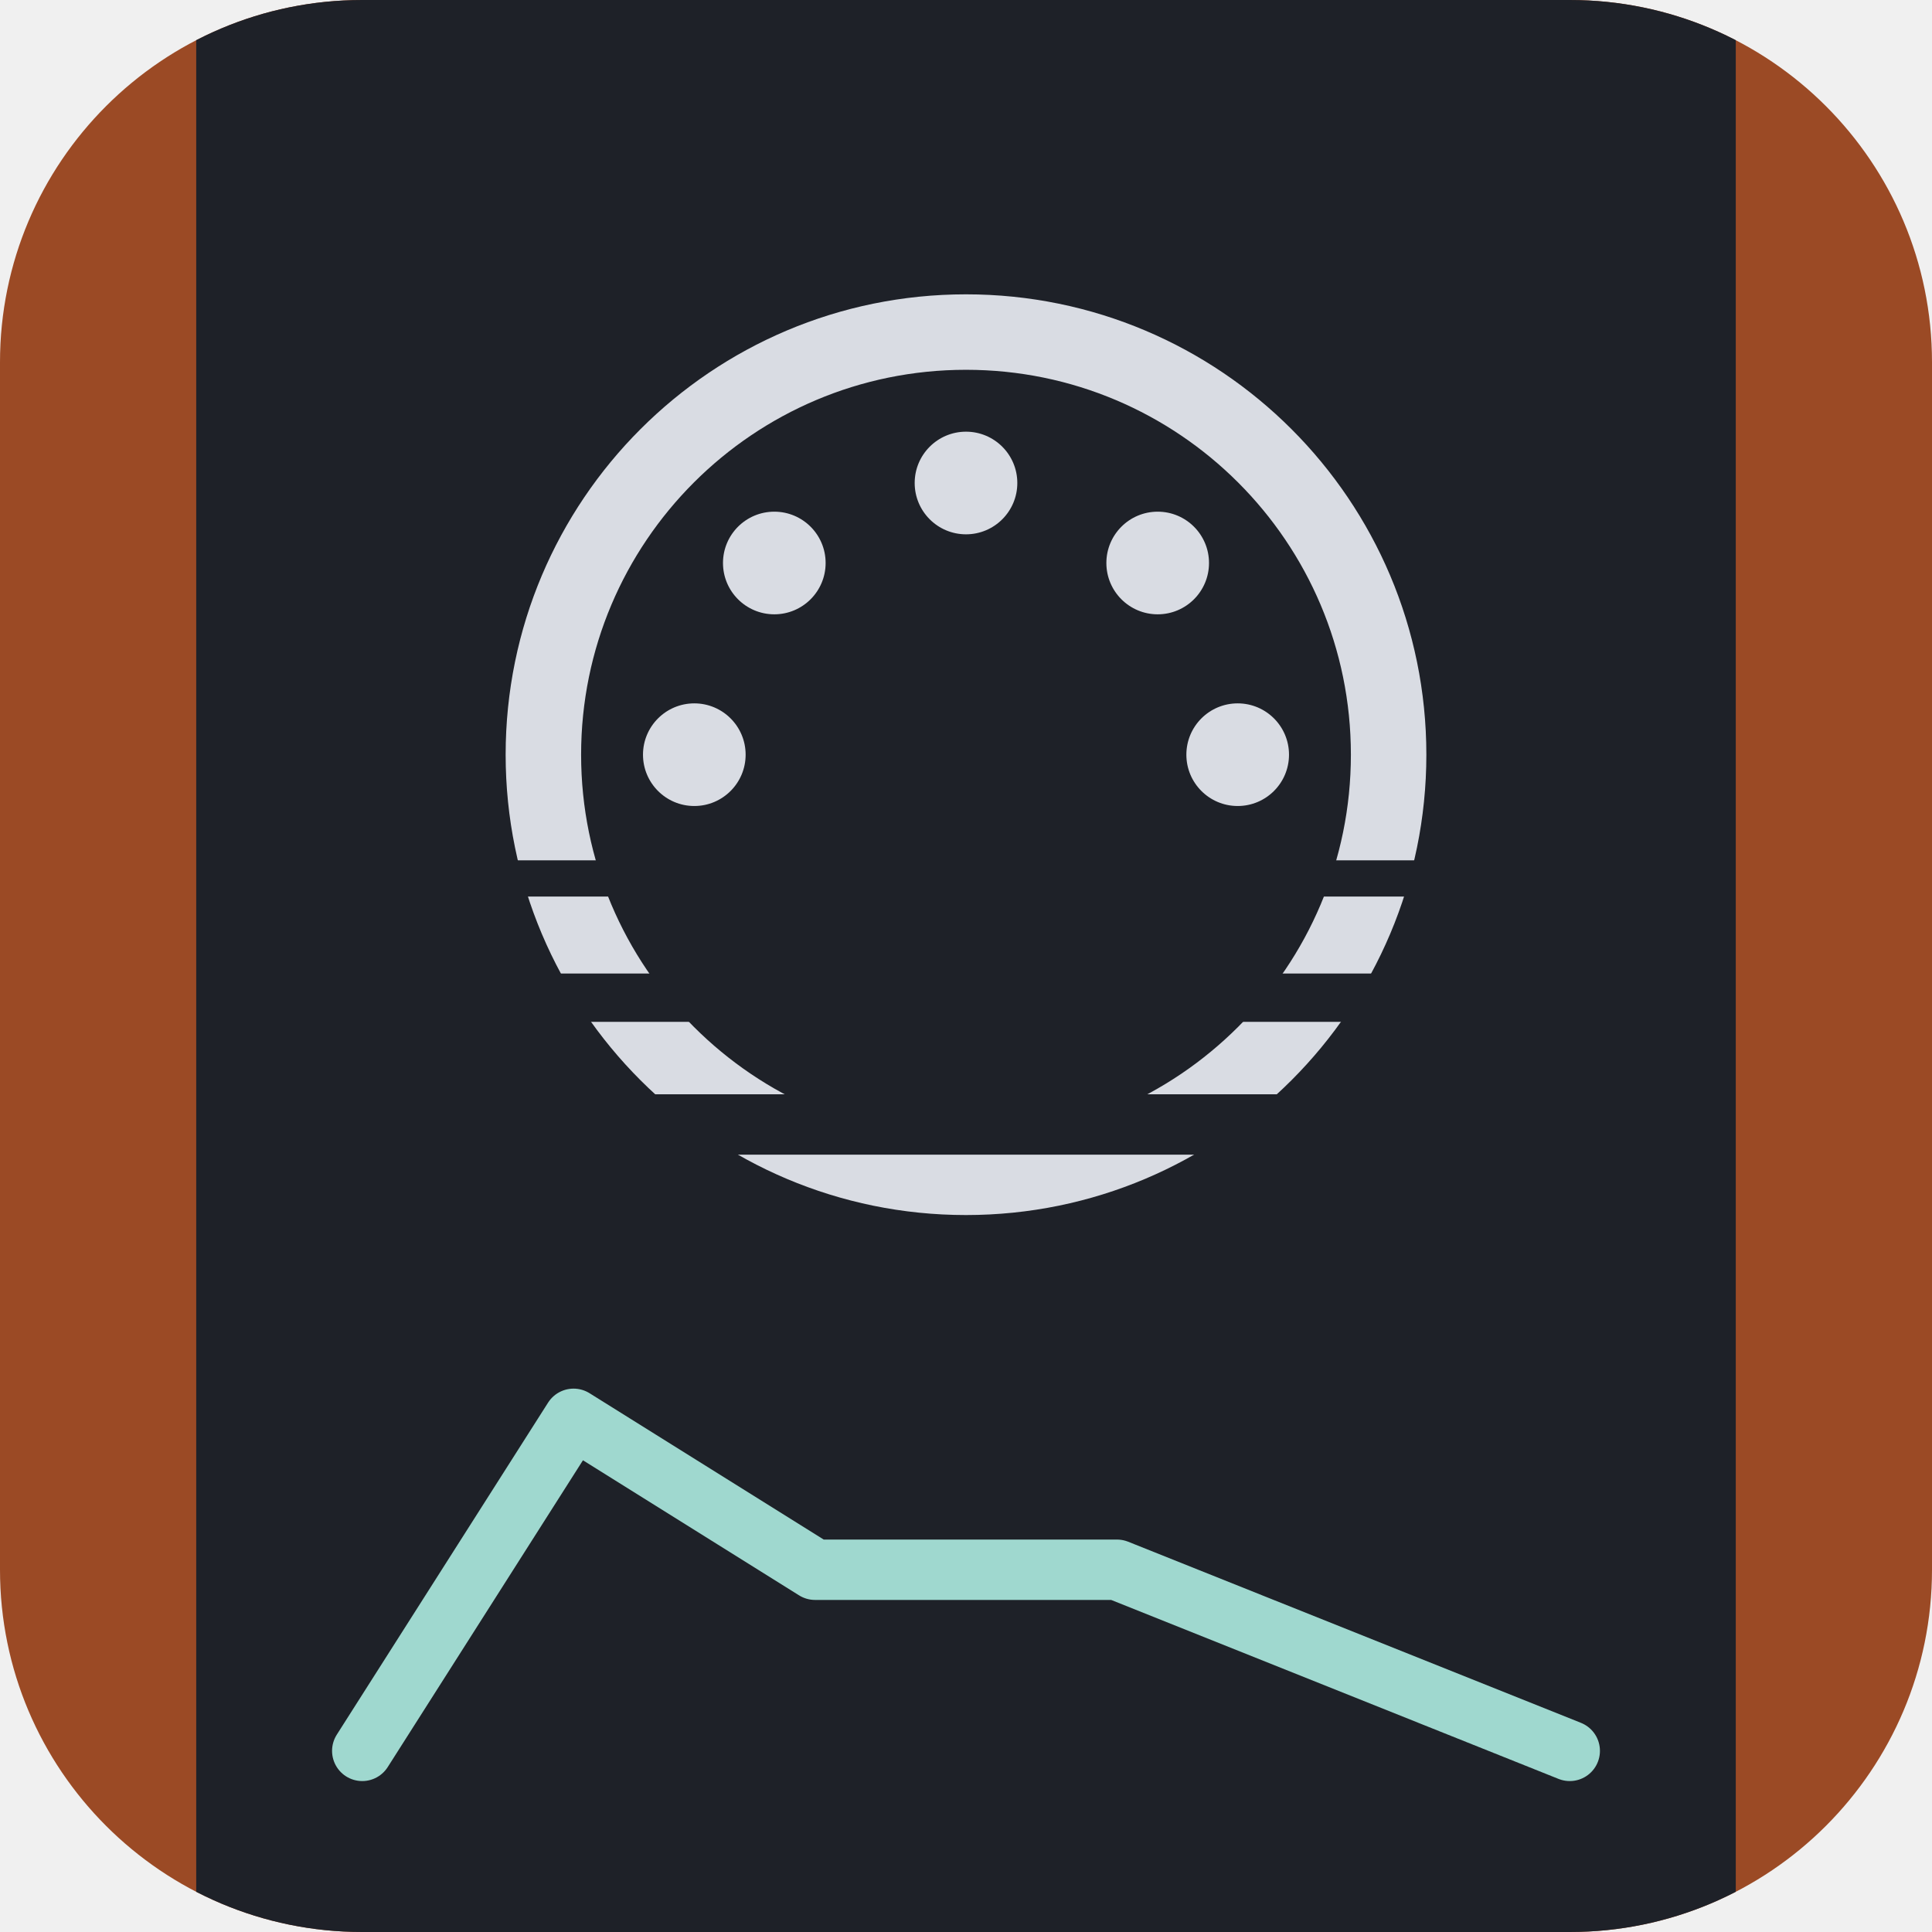
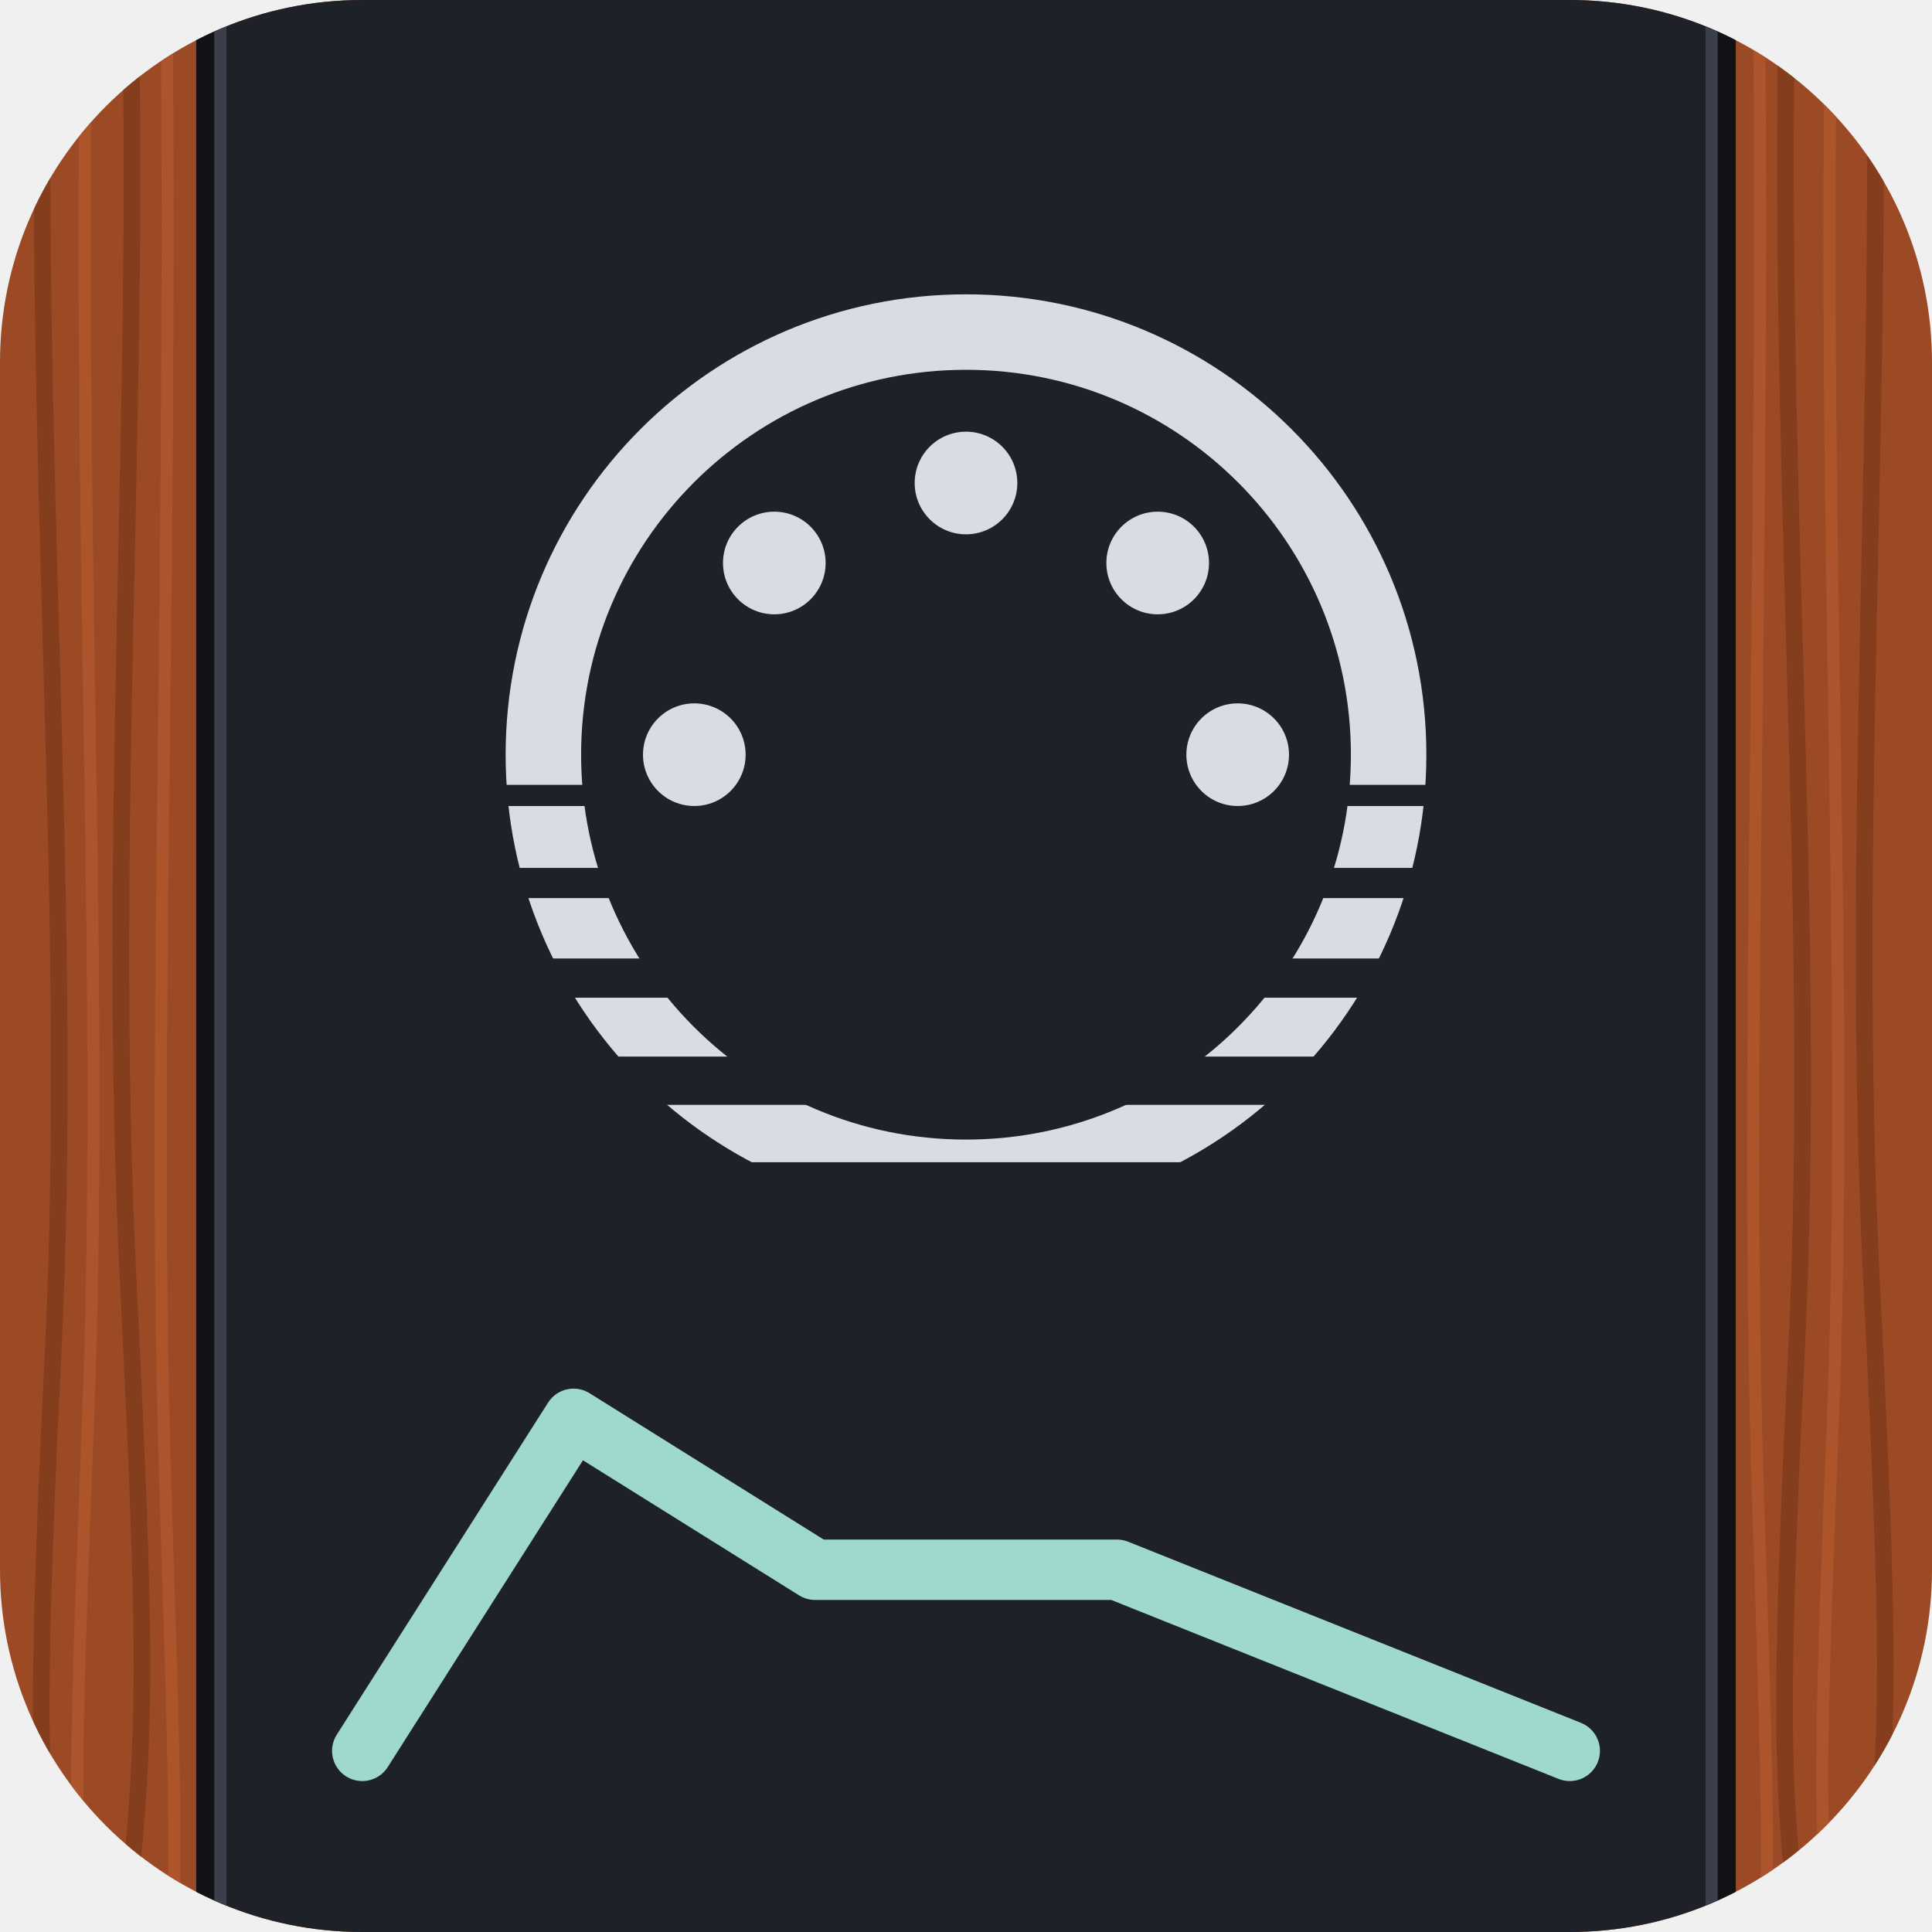
<svg xmlns="http://www.w3.org/2000/svg" viewBox="0 0 128 128" width="128" height="128" role="img" aria-label="deepmind-midi">
  <defs>
    <clipPath id="case">
      <rect width="128" height="128" rx="24" />
    </clipPath>
+     <clipPath id="cheeks">
+       <rect x="0" width="13" height="128" />
+       <rect x="115" width="13" height="128" />
+     </clipPath>
    <mask id="cuts">
      <rect width="128" height="128" fill="#fff" />
-       <rect x="0" y="57" width="128" height="2.4" fill="#000" />
-       <rect x="0" y="64.5" width="128" height="3.2" fill="#000" />
-       <rect x="0" y="72.5" width="128" height="4" fill="#000" />
+       <rect x="0" y="52" width="128" height="1.4" fill="#000" />
+       <rect x="0" y="57.5" width="128" height="2" fill="#000" />
+       <rect x="0" y="63.5" width="128" height="2.6" fill="#000" />
+       <rect x="0" y="70" width="128" height="3.2" fill="#000" />
+       <rect x="0" y="77" width="128" height="4" fill="#000" />
    </mask>
  </defs>
  <g clip-path="url(#case)">
    <rect width="128" height="128" fill="#9b4a25" />
+     <g clip-path="url(#cheeks)" fill="none" stroke-linecap="round">
+       <g stroke="#7a3719" stroke-width="1.1" opacity="0.7">
+         <path d="M 3 -4 C 2 30 5 60 3.5 90 S 3 120 4 132" />
+         <path d="M 8.5 -4 C 9.5 25 7 55 8.5 85 S 9.5 115 8 132" />
+         <path d="M 118.5 -4 C 117.5 30 120.5 60 119 90 S 118.5 120 119.5 132" />
+         <path d="M 124 -4 C 125 25 122.5 55 124 85 S 125 115 123.5 132" />
+       </g>
+       <g stroke="#b85c30" stroke-width="0.8" opacity="0.6">
+         <path d="M 5.8 -4 C 5 35 7 65 5.8 95 S 5.2 120 6 132" />
+         <path d="M 11 -4 C 11.5 40 10 70 11 100 S 11.5 125 10.8 132" />
+         <path d="M 121.4 -4 C 120.6 35 122.6 65 121.4 95 S 120.8 120 121.6 132" />
+         <path d="M 116.5 -4 C 117 40 115.5 70 116.5 100 S 117 125 116.3 132" />
+       </g>
+     </g>
    <rect x="13" width="102" height="128" fill="#1e2128" />
+     <rect x="13" width="1.2" height="128" fill="#000" opacity="0.45" />
+     <rect x="113.8" width="1.2" height="128" fill="#000" opacity="0.45" />
+     <rect x="14.2" width="0.8" height="128" fill="#3a3f4b" />
+     <rect x="113" width="0.8" height="128" fill="#3a3f4b" />
  </g>
  <circle cx="64" cy="50" r="28" fill="none" stroke="#d9dce3" stroke-width="5" mask="url(#cuts)" />
  <g fill="#d9dce3">
    <circle cx="64" cy="32" r="3.4" />
    <circle cx="51.3" cy="37.3" r="3.4" />
    <circle cx="76.7" cy="37.3" r="3.4" />
    <circle cx="46" cy="50" r="3.4" />
    <circle cx="82" cy="50" r="3.4" />
  </g>
  <polyline points="24,116 38,94 54,104 74,104 104,116" fill="none" stroke="#9fd8cf" stroke-width="4" stroke-linecap="round" stroke-linejoin="round" />
</svg>
